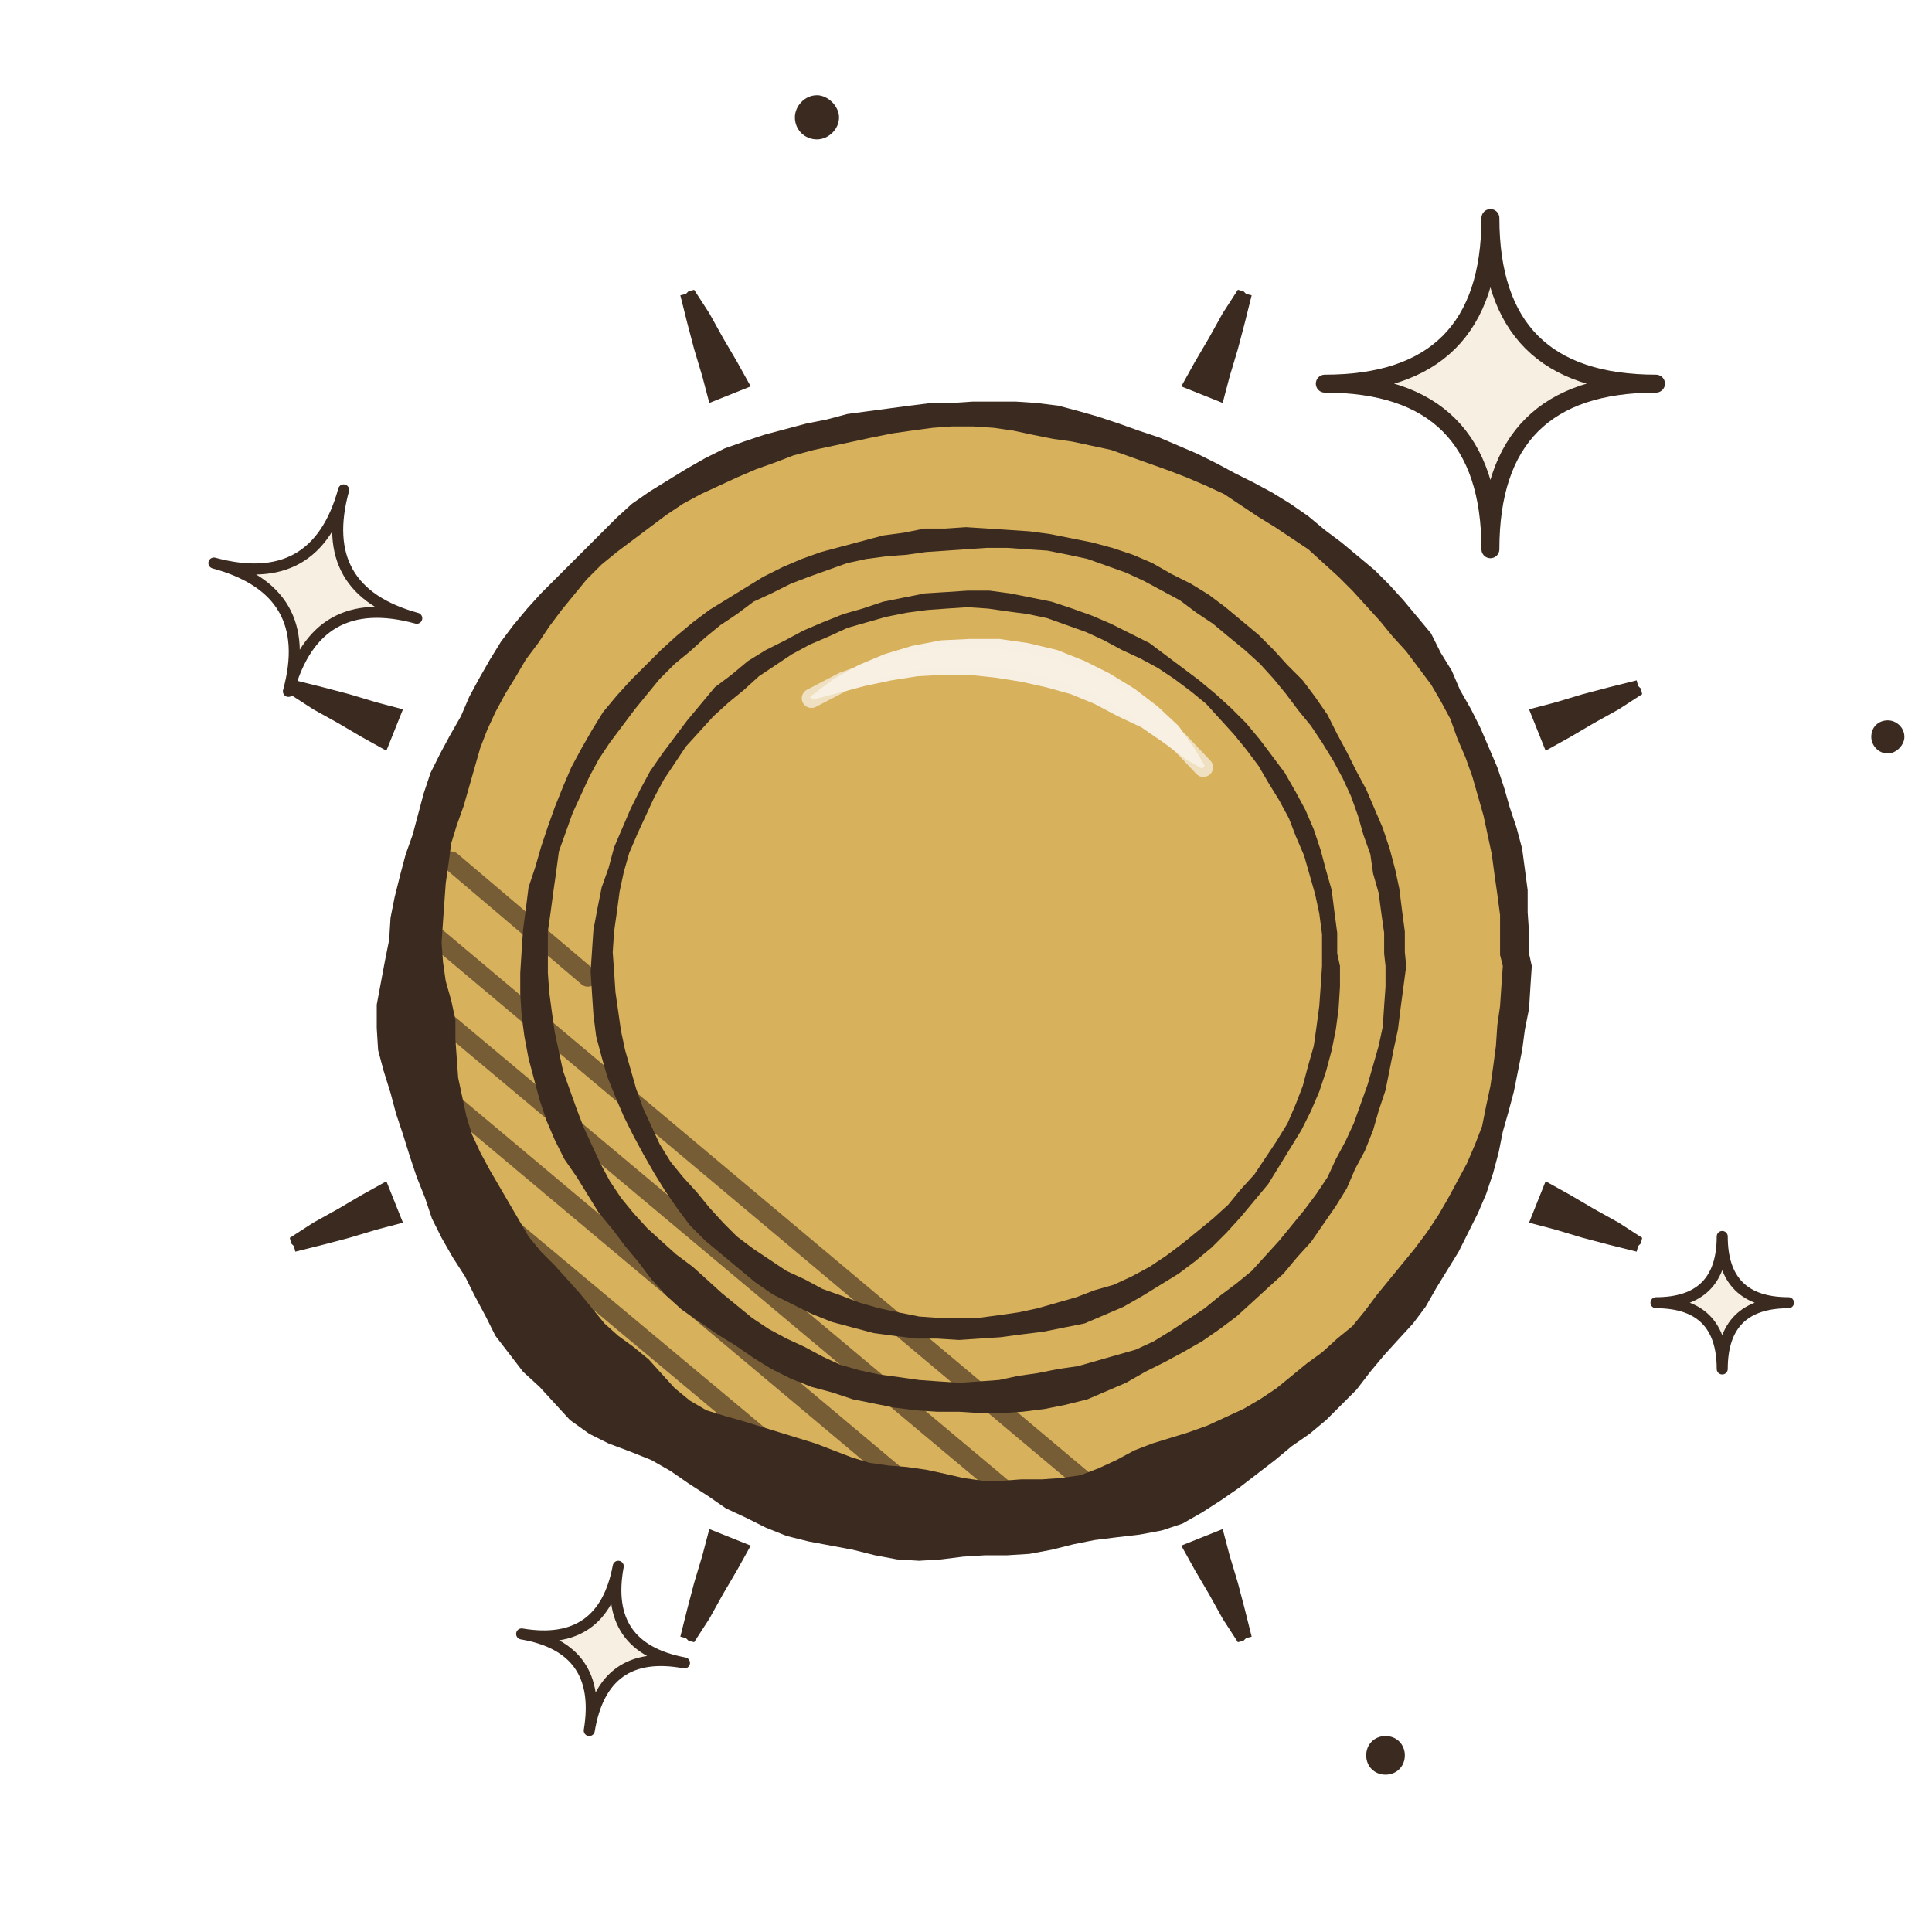
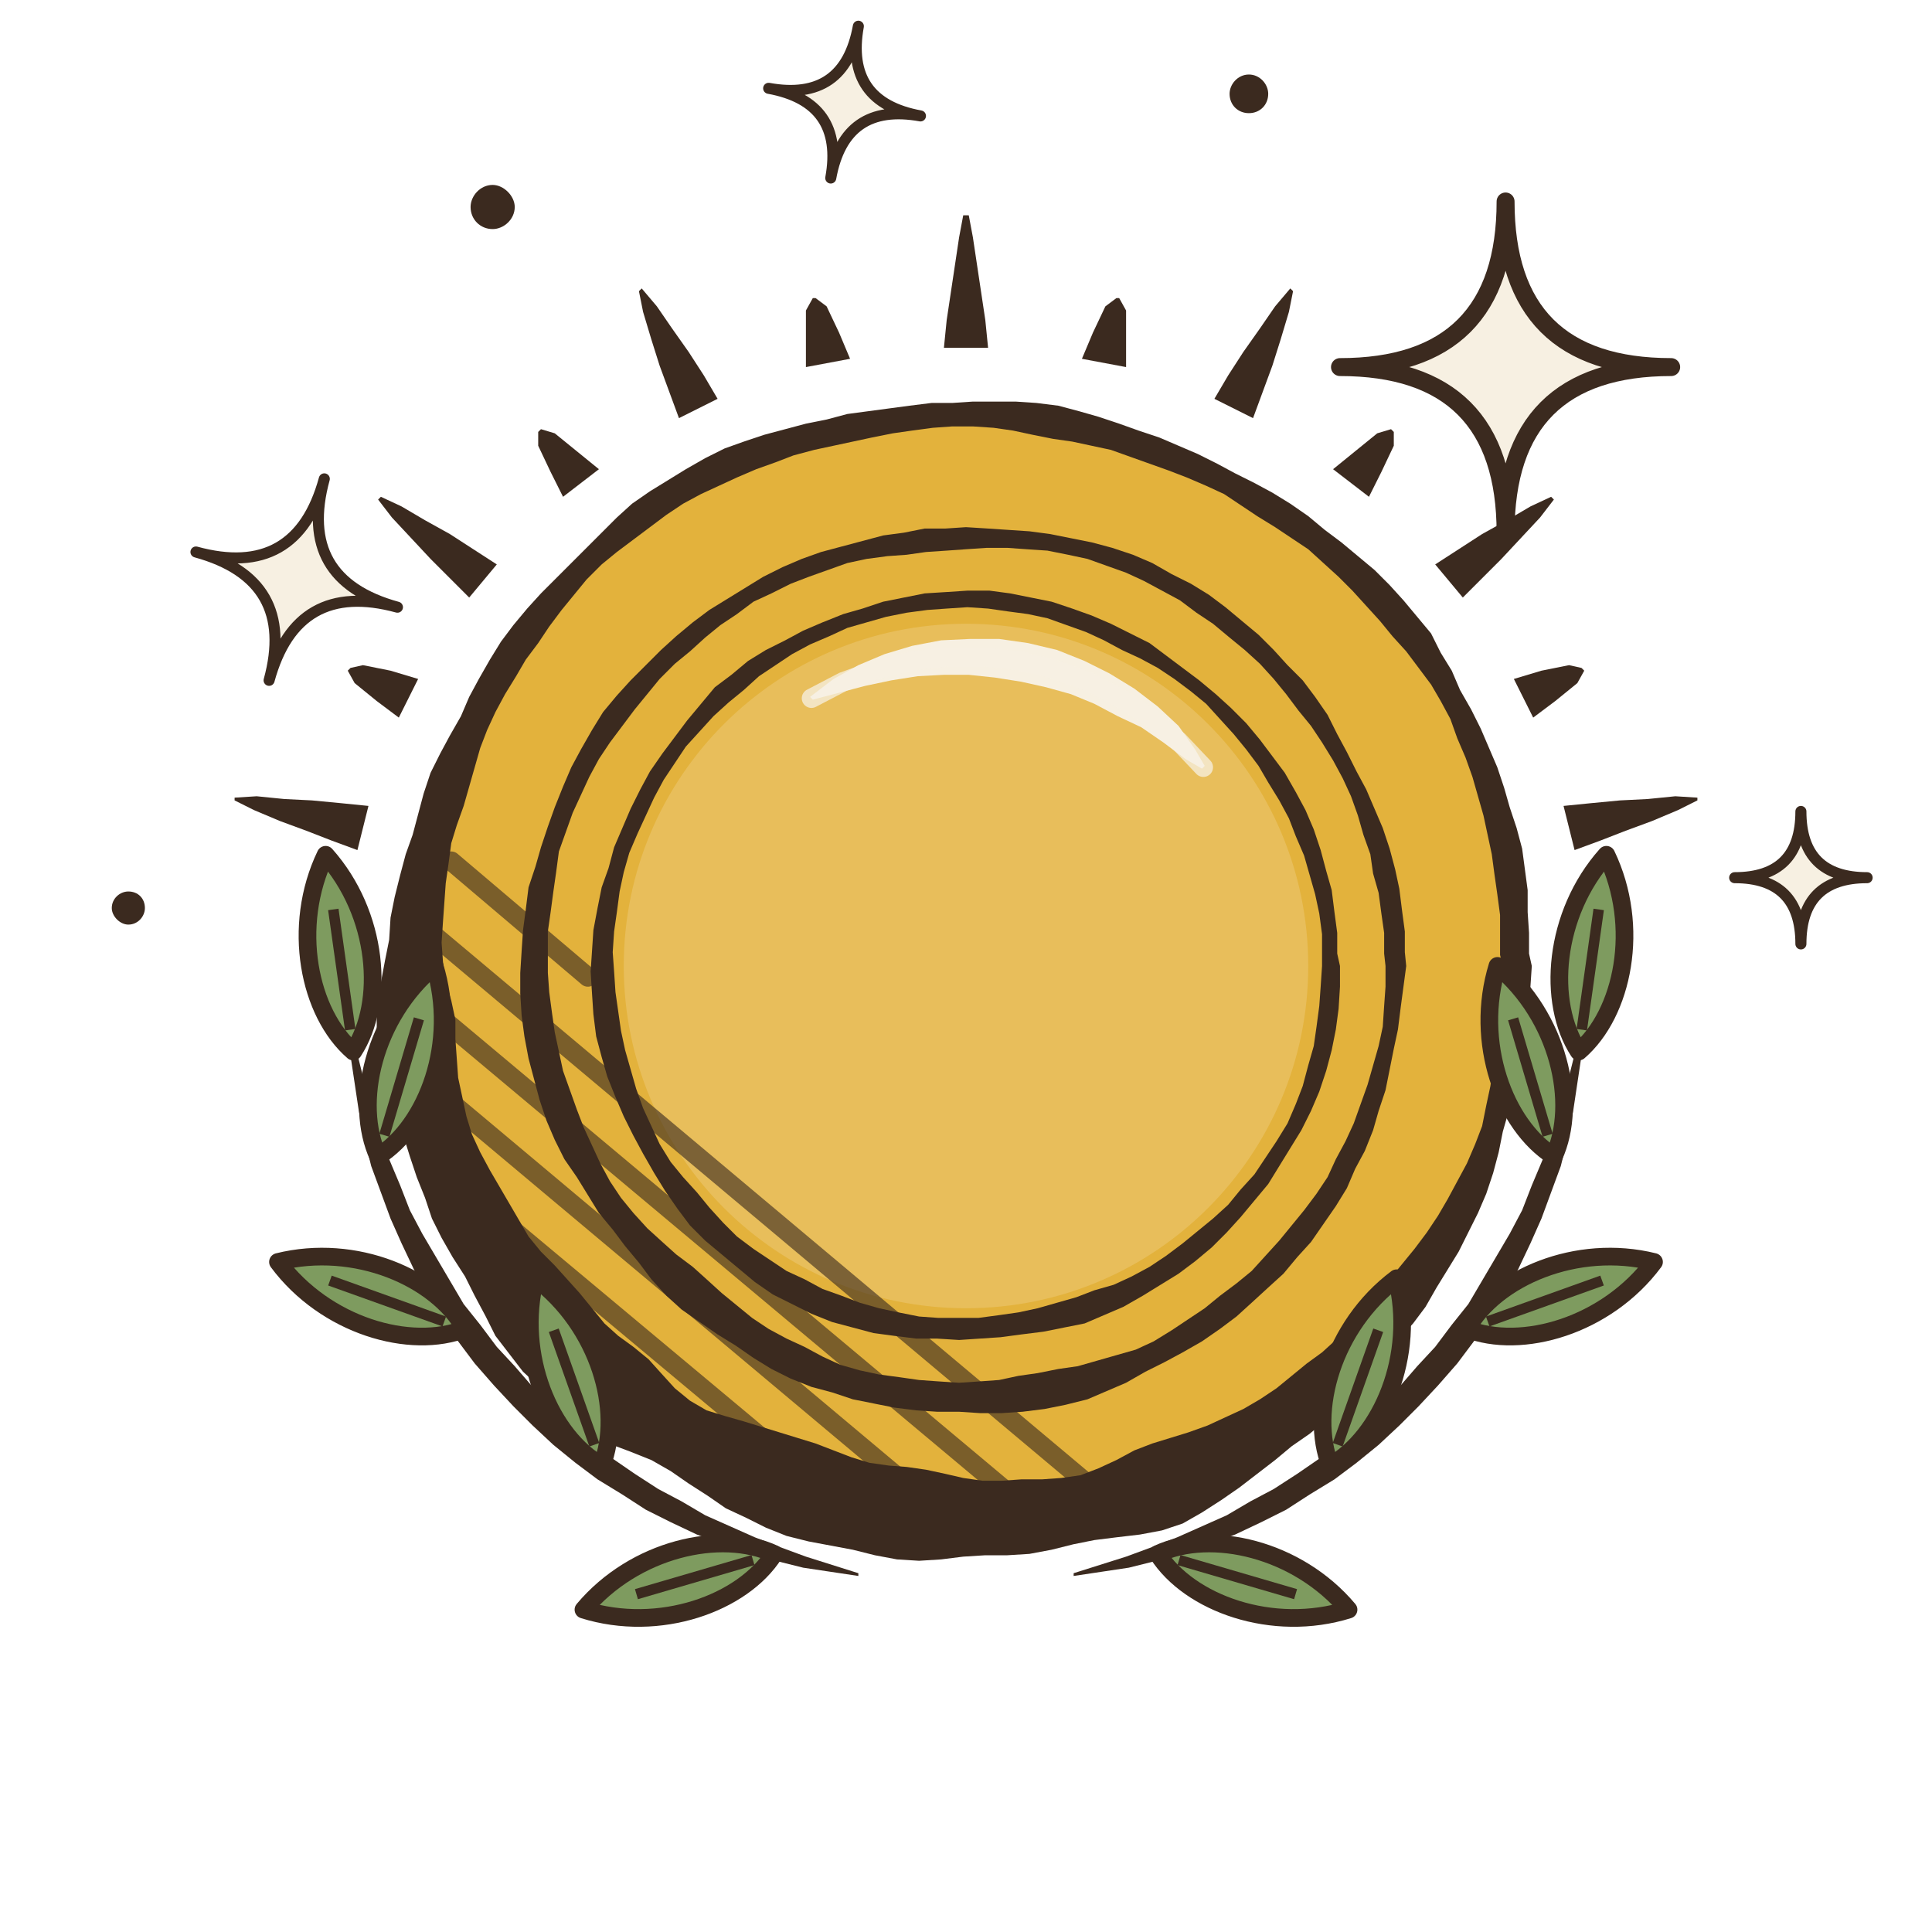
<svg xmlns="http://www.w3.org/2000/svg" viewBox="0 0 140 140" width="140" height="140">
-   <path d="M112 85.6L113.8 86.6L115.5 87.6L117.3 88.6L119 89.7L118.9 90.1L118.7 90.3L118.6 90.7L116.6 90.2L114.7 89.7L112.7 89.1L110.8 88.6Z" fill="#3B2A1F" />
-   <path d="M88.6 110.8L89.1 112.7L89.7 114.7L90.2 116.6L90.7 118.6L90.3 118.7L90.1 118.9L89.7 119L88.6 117.3L87.6 115.5L86.6 113.8L85.6 112Z" fill="#3B2A1F" />
-   <path d="M54.4 112L53.4 113.8L52.4 115.5L51.4 117.3L50.3 119L49.9 118.9L49.7 118.7L49.3 118.6L49.8 116.6L50.3 114.7L50.9 112.7L51.4 110.8Z" fill="#3B2A1F" />
-   <path d="M29.2 88.6L27.3 89.1L25.3 89.7L23.4 90.2L21.4 90.7L21.3 90.3L21.1 90.1L21 89.7L22.7 88.6L24.5 87.6L26.2 86.6L28 85.6Z" fill="#3B2A1F" />
-   <path d="M28 54.4L26.2 53.4L24.5 52.4L22.7 51.4L21 50.3L21.1 49.9L21.3 49.7L21.4 49.3L23.4 49.8L25.3 50.3L27.3 50.9L29.2 51.4Z" fill="#3B2A1F" />
-   <path d="M51.4 29.2L50.9 27.3L50.3 25.3L49.8 23.4L49.3 21.4L49.7 21.3L49.9 21.1L50.3 21L51.4 22.7L52.4 24.5L53.4 26.2L54.4 28Z" fill="#3B2A1F" />
-   <path d="M85.6 28L86.6 26.2L87.6 24.5L88.6 22.7L89.7 21L90.1 21.1L90.3 21.3L90.7 21.4L90.2 23.4L89.7 25.3L89.1 27.3L88.6 29.2Z" fill="#3B2A1F" />
-   <path d="M110.8 51.4L112.7 50.9L114.7 50.3L116.6 49.8L118.6 49.3L118.7 49.7L118.9 49.9L119 50.3L117.3 51.4L115.5 52.4L113.8 53.4L112 54.4Z" fill="#3B2A1F" />
-   <path d="M110 70C110 92.1 92.1 110 70 110C47.9 110 30 92.1 30 70C30 47.9 47.9 30 70 30C92.1 30 110 47.9 110 70Z" fill="#D8B15C" />
+   <path d="M110 70C110 92.1 92.1 110 70 110C47.9 110 30 92.1 30 70C30 47.9 47.9 30 70 30C92.1 30 110 47.9 110 70Z" fill="#E3B23C" />
+   <path d="M94.8 70C94.8 83.7 83.7 94.8 70 94.8C56.3 94.8 45.2 83.7 45.2 70C45.2 56.3 56.3 45.2 70 45.2C83.7 45.2 94.8 56.3 94.8 70Z" fill="#E8BE5B" />
  <path d="M32.7 62.4L42.6 70.8M31.6 67.9L78.9 107.6M31.3 73.2L73.8 108.8M32.7 79.9L66.8 108.5M34.5 86.9L59.4 107.7M40.6 96.5L49 103.5" fill="none" stroke="#3B2A1F" stroke-opacity="0.62" stroke-width="1.4" stroke-linecap="round" />
  <path d="M58.7 50.5L60.4 49.2L62.2 48.2L64.1 47.4L66.1 46.8L68.2 46.4L70.3 46.3L72.4 46.3L74.5 46.6L76.6 47.1L78.6 47.9L80.4 48.8L82.2 49.9L83.9 51.2L85.4 52.6L86.6 54.3L87.3 55.5L87.1 55.7L85.9 55L84.3 53.8L82.7 52.7L81 51.9L79.3 51L77.6 50.3L75.8 49.8L74 49.4L72.1 49.1L70.2 48.9L68.4 48.9L66.5 49L64.6 49.3L62.7 49.7L60.8 50.2L58.9 50.7Z" fill="#F7F0E2" />
  <path d="M58.8 50.6L61.1 49.4L63.6 48.5L66.1 47.9L68.7 47.6L71.3 47.6L73.9 47.9L76.4 48.5L78.9 49.4L81.2 50.6L83.4 52L85.4 53.7L87.2 55.6" fill="none" stroke="#F7F0E2" stroke-opacity="0.75" stroke-width="1.4" stroke-linecap="round" />
  <path d="M111 70L110.9 71.5L110.8 73.1L110.5 74.6L110.3 76.1L110 77.6L109.7 79.1L109.3 80.6L108.9 82L108.6 83.5L108.2 85L107.7 86.5L107.1 87.9L106.4 89.3L105.7 90.7L104.9 92L104.1 93.3L103.3 94.7L102.4 95.9L101.3 97.1L100.3 98.2L99.3 99.4L98.3 100.7L97.2 101.8L96.1 102.9L94.9 103.9L93.6 104.8L92.4 105.8L91.1 106.8L89.8 107.8L88.5 108.7L87.1 109.6L85.7 110.4L84.2 110.9L82.6 111.2L80.9 111.4L79.3 111.6L77.8 111.9L76.2 112.3L74.6 112.6L73 112.7L71.4 112.7L69.8 112.8L68.2 113L66.6 113.1L65 113L63.4 112.7L61.8 112.3L60.2 112L58.6 111.7L57 111.3L55.5 110.7L54.1 110L52.6 109.3L51.3 108.4L49.9 107.5L48.6 106.6L47.2 105.8L45.7 105.2L44.1 104.6L42.7 103.9L41.3 102.9L40.2 101.7L39.1 100.5L37.9 99.4L36.9 98.1L35.9 96.8L35.2 95.4L34.4 93.9L33.7 92.5L32.8 91.1L32 89.7L31.3 88.3L30.8 86.8L30.2 85.3L29.7 83.8L29.2 82.2L28.7 80.7L28.3 79.2L27.8 77.6L27.4 76.1L27.3 74.5L27.3 72.8L27.6 71.2L27.9 69.6L28.2 68.1L28.3 66.5L28.6 65L29 63.4L29.4 61.9L29.9 60.5L30.3 59L30.7 57.5L31.2 56L31.9 54.6L32.6 53.3L33.4 51.9L34 50.5L34.7 49.2L35.5 47.8L36.3 46.5L37.2 45.3L38.2 44.1L39.2 43L40.3 41.9L41.4 40.8L42.5 39.7L43.6 38.6L44.7 37.5L45.8 36.5L47.1 35.6L48.4 34.8L49.7 34L51.1 33.2L52.5 32.5L53.9 32L55.4 31.5L56.9 31.1L58.4 30.7L59.9 30.4L61.4 30L62.9 29.8L64.4 29.6L65.9 29.4L67.5 29.2L69 29.2L70.5 29.1L72.1 29.1L73.6 29.1L75.1 29.2L76.7 29.4L78.2 29.8L79.6 30.2L81.1 30.7L82.5 31.2L84 31.7L85.4 32.3L86.8 32.9L88.2 33.6L89.5 34.3L90.9 35L92.2 35.7L93.5 36.5L94.8 37.4L96 38.4L97.2 39.3L98.4 40.3L99.6 41.3L100.7 42.4L101.7 43.5L102.7 44.7L103.7 45.9L104.4 47.3L105.2 48.6L105.8 50L106.6 51.4L107.3 52.8L107.9 54.2L108.5 55.6L109 57.1L109.4 58.5L109.9 60L110.3 61.5L110.5 63L110.7 64.5L110.7 66.1L110.8 67.6L110.8 69.1ZM108.7 69.2L108.7 67.8L108.7 66.3L108.5 64.8L108.3 63.4L108.1 61.9L107.8 60.5L107.5 59.1L107.1 57.7L106.7 56.3L106.2 54.9L105.6 53.5L105.1 52.1L104.4 50.8L103.7 49.6L102.8 48.4L101.9 47.2L100.9 46.1L100 45L99 43.9L98 42.8L97 41.8L95.9 40.8L94.8 39.8L93.6 39L92.4 38.2L91.1 37.4L89.9 36.6L88.7 35.8L87.4 35.2L86 34.6L84.7 34.1L83.3 33.6L81.9 33.1L80.5 32.6L79.1 32.3L77.7 32L76.3 31.8L74.8 31.5L73.4 31.2L72 31L70.5 30.9L69 30.9L67.6 31L66.1 31.2L64.7 31.4L63.2 31.7L61.8 32L60.4 32.3L59 32.6L57.5 33L56.2 33.5L54.8 34L53.4 34.6L52.1 35.2L50.8 35.8L49.5 36.5L48.3 37.3L47.1 38.2L45.9 39.1L44.7 40L43.6 40.9L42.5 42L41.6 43.1L40.7 44.2L39.8 45.4L39 46.6L38.1 47.8L37.4 49L36.6 50.3L35.9 51.6L35.3 52.9L34.8 54.2L34.4 55.6L34 57L33.6 58.4L33.1 59.8L32.7 61.1L32.5 62.6L32.3 64L32.2 65.4L32.1 66.8L32 68.3L32.1 69.7L32.3 71.1L32.7 72.5L33 73.9L33 75.3L33.1 76.7L33.2 78.1L33.5 79.5L33.8 80.9L34.2 82.2L34.8 83.5L35.5 84.8L36.2 86L36.9 87.2L37.6 88.4L38.3 89.6L39.2 90.7L40.2 91.7L41.1 92.7L42 93.7L42.9 94.8L43.8 95.9L44.8 96.8L45.9 97.6L47 98.5L47.9 99.5L48.9 100.6L50 101.5L51.2 102.2L52.5 102.6L53.9 103L55.2 103.4L56.5 103.8L57.8 104.2L59.1 104.6L60.4 105.1L61.7 105.6L63 106L64.4 106.2L65.7 106.3L67.1 106.5L68.5 106.8L69.8 107.1L71.2 107.3L72.6 107.3L74 107.2L75.5 107.2L76.9 107.1L78.3 106.9L79.6 106.4L80.9 105.8L82.2 105.1L83.5 104.6L84.8 104.2L86.1 103.8L87.5 103.3L88.8 102.7L90.1 102.1L91.3 101.4L92.5 100.6L93.6 99.7L94.7 98.8L95.8 98L96.9 97L98 96.1L98.9 95L99.8 93.8L100.7 92.7L101.6 91.6L102.5 90.5L103.4 89.3L104.2 88.1L104.9 86.9L105.6 85.6L106.3 84.3L106.9 82.9L107.4 81.6L107.7 80.1L108 78.7L108.2 77.3L108.4 75.8L108.5 74.3L108.7 72.9L108.8 71.4L108.9 70Z" fill="#3B2A1F" />
  <path d="M101.9 70L101.7 71.5L101.5 73L101.3 74.6L101 76L100.7 77.5L100.4 79L99.9 80.5L99.5 81.9L98.9 83.4L98.2 84.7L97.6 86.1L96.8 87.4L95.9 88.7L95 90L94 91.1L93 92.3L91.9 93.3L90.7 94.4L89.6 95.4L88.4 96.3L87.1 97.2L85.7 98L84.4 98.7L83 99.4L81.6 100.2L80.2 100.8L78.8 101.4L77.2 101.8L75.7 102.1L74.1 102.3L72.6 102.4L71 102.4L69.5 102.3L67.9 102.3L66.4 102.2L64.8 102L63.3 101.7L61.8 101.4L60.3 100.9L58.8 100.5L57.3 99.9L55.9 99.2L54.6 98.4L53.3 97.5L52 96.7L50.7 95.8L49.4 94.9L48.3 93.9L47.2 92.7L46.3 91.5L45.3 90.3L44.4 89.1L43.4 87.9L42.6 86.6L41.8 85.3L40.9 84L40.2 82.6L39.6 81.2L39.1 79.7L38.7 78.2L38.3 76.7L38 75.1L37.8 73.6L37.7 72L37.7 70.5L37.8 68.9L37.9 67.4L38.1 65.9L38.3 64.3L38.8 62.8L39.2 61.4L39.7 59.9L40.2 58.5L40.8 57L41.4 55.6L42.1 54.3L42.9 52.9L43.7 51.6L44.7 50.4L45.7 49.3L46.8 48.2L47.9 47.1L49 46.1L50.2 45.1L51.4 44.2L52.7 43.4L54 42.6L55.3 41.8L56.7 41.1L58.1 40.5L59.5 40L61 39.6L62.5 39.2L64 38.8L65.5 38.6L67 38.3L68.5 38.3L70 38.2L71.6 38.3L73.1 38.4L74.6 38.5L76.1 38.7L77.6 39L79.1 39.3L80.6 39.7L82.1 40.2L83.5 40.8L84.9 41.6L86.3 42.3L87.6 43.1L88.8 44L90 45L91.2 46L92.3 47.1L93.3 48.2L94.4 49.3L95.3 50.5L96.2 51.8L96.9 53.2L97.6 54.5L98.3 55.9L99 57.2L99.6 58.6L100.2 60L100.7 61.5L101.1 63L101.4 64.4L101.6 66L101.8 67.5L101.8 69ZM100.3 69.1L100.3 67.6L100.1 66.2L99.9 64.7L99.5 63.3L99.3 61.9L98.8 60.5L98.4 59.1L97.9 57.7L97.3 56.4L96.6 55.1L95.8 53.8L95 52.6L94.1 51.5L93.2 50.3L92.3 49.2L91.3 48.1L90.2 47.1L89.1 46.2L87.9 45.2L86.7 44.4L85.5 43.5L84.2 42.8L82.9 42.1L81.6 41.5L80.2 41L78.8 40.5L77.4 40.2L75.9 39.9L74.4 39.8L73 39.7L71.5 39.7L70 39.8L68.6 39.9L67.1 40L65.7 40.2L64.3 40.3L62.8 40.5L61.4 40.8L60 41.3L58.6 41.8L57.3 42.3L55.9 43L54.6 43.6L53.4 44.5L52.2 45.3L51.1 46.2L50 47.2L48.9 48.1L47.8 49.2L46.9 50.3L46 51.4L45.1 52.6L44.2 53.8L43.4 55L42.7 56.3L42.1 57.6L41.5 58.9L41 60.3L40.5 61.7L40.3 63.2L40.1 64.6L39.9 66.1L39.7 67.5L39.7 69L39.7 70.5L39.8 71.9L40 73.4L40.2 74.8L40.5 76.2L40.8 77.6L41.3 79L41.8 80.4L42.3 81.7L42.9 83L43.5 84.3L44.2 85.6L45 86.8L45.9 87.9L46.9 89L48 90L49 90.9L50.2 91.8L51.2 92.7L52.3 93.7L53.4 94.6L54.5 95.5L55.7 96.3L57 97L58.3 97.6L59.6 98.3L60.9 98.9L62.3 99.3L63.7 99.6L65.2 99.8L66.6 100L68 100.1L69.5 100.2L71 100.1L72.4 100L73.8 99.7L75.2 99.5L76.7 99.2L78.1 99L79.5 98.6L80.9 98.2L82.3 97.8L83.6 97.2L84.9 96.4L86.1 95.6L87.3 94.8L88.4 93.9L89.6 93L90.7 92.1L91.7 91L92.7 89.9L93.6 88.8L94.5 87.7L95.4 86.5L96.2 85.3L96.8 84L97.5 82.7L98.1 81.4L98.6 80L99.1 78.6L99.5 77.2L99.9 75.8L100.2 74.4L100.3 72.9L100.4 71.5L100.4 70Z" fill="#3B2A1F" />
  <path d="M97.1 70L97.1 71.5L97 73.1L96.8 74.6L96.5 76.1L96.1 77.6L95.6 79.1L95 80.5L94.3 81.9L93.5 83.2L92.7 84.5L91.9 85.8L90.9 87L89.9 88.2L88.9 89.3L87.8 90.4L86.6 91.4L85.4 92.3L84.1 93.1L82.8 93.9L81.4 94.7L80 95.3L78.6 95.9L77.1 96.2L75.6 96.5L74 96.7L72.5 96.9L71 97L69.5 97.1L67.9 97L66.4 97L64.8 96.8L63.3 96.6L61.8 96.2L60.3 95.8L58.8 95.2L57.4 94.5L56 93.8L54.7 92.9L53.5 91.9L52.3 90.9L51.1 89.9L50 88.8L49.1 87.6L48.2 86.3L47.4 85L46.6 83.6L45.9 82.3L45.2 80.9L44.6 79.5L44 78L43.6 76.6L43.2 75.1L43 73.5L42.9 72L42.8 70.4L42.9 68.9L43 67.4L43.3 65.8L43.6 64.3L44.1 62.9L44.5 61.4L45.1 60L45.7 58.6L46.4 57.2L47.1 55.9L48 54.6L48.9 53.4L49.8 52.2L50.8 51L51.8 49.8L53 48.9L54.2 47.9L55.5 47.1L56.9 46.4L58.2 45.7L59.6 45.1L61.1 44.5L62.5 44.1L64 43.6L65.5 43.3L67 43L68.6 42.9L70.1 42.8L71.7 42.8L73.2 43L74.7 43.3L76.2 43.6L77.7 44.1L79.1 44.6L80.5 45.2L81.9 45.9L83.3 46.6L84.5 47.5L85.7 48.4L86.9 49.3L88.1 50.3L89.2 51.3L90.3 52.4L91.3 53.6L92.2 54.8L93.1 56L93.9 57.4L94.6 58.7L95.2 60.1L95.7 61.6L96.1 63.1L96.5 64.5L96.7 66.1L96.9 67.6L96.9 69.1ZM95.8 69.2L95.8 67.7L95.6 66.2L95.3 64.8L94.9 63.4L94.5 62L93.9 60.6L93.4 59.3L92.7 58L91.9 56.7L91.2 55.5L90.3 54.3L89.4 53.2L88.4 52.1L87.4 51L86.3 50.1L85.1 49.2L83.9 48.4L82.6 47.7L81.3 47.1L80 46.4L78.7 45.8L77.3 45.3L75.9 44.8L74.5 44.5L73 44.3L71.6 44.1L70.1 44L68.6 44.1L67.2 44.2L65.7 44.4L64.2 44.7L62.8 45.1L61.4 45.5L60.1 46.1L58.7 46.7L57.4 47.4L56.2 48.2L55 49L53.9 50L52.8 50.9L51.7 51.9L50.7 53L49.7 54.1L48.9 55.3L48.1 56.5L47.4 57.8L46.8 59.1L46.2 60.4L45.6 61.8L45.2 63.2L44.9 64.6L44.7 66.1L44.5 67.5L44.4 69L44.5 70.4L44.6 71.9L44.8 73.3L45 74.7L45.3 76.1L45.7 77.5L46.1 78.9L46.6 80.3L47.2 81.6L47.8 82.9L48.6 84.2L49.5 85.3L50.5 86.4L51.4 87.5L52.4 88.6L53.4 89.6L54.6 90.5L55.8 91.3L57 92.1L58.3 92.7L59.6 93.4L61 93.9L62.3 94.4L63.7 94.8L65.1 95.1L66.6 95.4L68 95.5L69.5 95.5L70.9 95.5L72.4 95.3L73.8 95.1L75.2 94.8L76.6 94.4L78 94L79.3 93.5L80.7 93.1L82 92.5L83.3 91.8L84.5 91L85.7 90.1L86.8 89.2L87.9 88.3L89 87.3L89.9 86.2L90.9 85.1L91.7 83.9L92.5 82.7L93.3 81.4L93.9 80L94.4 78.7L94.8 77.2L95.2 75.8L95.4 74.4L95.6 72.9L95.7 71.5L95.8 70Z" fill="#3B2A1F" />
-   <path d="M120 27.8Q108 27.8 108 39.8Q108 27.8 96 27.8Q108 27.8 108 15.8Q108 27.8 120 27.8Z" fill="#F7F0E2" />
-   <path d="M120 27.8Q108 27.8 108 39.8Q108 27.8 96 27.8Q108 27.8 108 15.8Q108 27.8 120 27.8Z" fill="none" stroke="#3B2A1F" stroke-width="1.3" stroke-linejoin="round" />
-   <path d="M30.2 44.8Q22.9 42.8 20.9 50.1Q22.9 42.8 15.5 40.8Q22.9 42.8 24.9 35.5Q22.9 42.8 30.2 44.8Z" fill="#F7F0E2" />
-   <path d="M30.2 44.8Q22.9 42.8 20.9 50.1Q22.9 42.8 15.5 40.8Q22.9 42.8 24.9 35.5Q22.9 42.8 30.2 44.8Z" fill="none" stroke="#3B2A1F" stroke-width="0.8" stroke-linejoin="round" />
-   <path d="M49.6 120.5Q43.7 119.4 42.7 125.4Q43.7 119.4 37.8 118.4Q43.7 119.4 44.8 113.5Q43.7 119.4 49.6 120.5Z" fill="#F7F0E2" />
-   <path d="M49.6 120.5Q43.7 119.4 42.7 125.4Q43.7 119.4 37.8 118.4Q43.7 119.4 44.8 113.5Q43.7 119.4 49.6 120.5Z" fill="none" stroke="#3B2A1F" stroke-width="0.8" stroke-linejoin="round" />
-   <path d="M129.6 94.4Q124.8 94.4 124.8 99.2Q124.8 94.4 120 94.4Q124.8 94.4 124.8 89.6Q124.8 94.4 129.6 94.4Z" fill="#F7F0E2" />
-   <path d="M129.6 94.4Q124.8 94.4 124.8 99.2Q124.8 94.4 120 94.4Q124.8 94.4 124.8 89.6Q124.8 94.4 129.6 94.4Z" fill="none" stroke="#3B2A1F" stroke-width="0.8" stroke-linejoin="round" />
-   <path d="M60.8 8.5C60.8 9.4 60 10.1 59.2 10.1C58.3 10.1 57.6 9.4 57.6 8.5C57.6 7.7 58.3 6.9 59.2 6.9C60 6.9 60.8 7.7 60.8 8.5Z" fill="#3B2A1F" />
-   <path d="M101.8 127.2C101.8 128 101.2 128.6 100.4 128.6C99.6 128.6 99 128 99 127.2C99 126.4 99.6 125.8 100.4 125.8C101.2 125.8 101.8 126.4 101.8 127.2Z" fill="#3B2A1F" />
-   <path d="M138 53.4C138 54 137.4 54.6 136.8 54.6C136.1 54.6 135.6 54 135.6 53.4C135.6 52.7 136.1 52.2 136.8 52.2C137.4 52.2 138 52.7 138 53.4Z" fill="#3B2A1F" />
+   <path d="M25.9 61.6L24 60.9L22.2 60.2L20.3 59.5L18.4 58.7L17 58L17 57.8L18.6 57.7L20.6 57.9L22.6 58L24.7 58.2L26.7 58.4Z" fill="#3B2A1F" />
+   <path d="M28.9 52L27.3 50.8L25.7 49.5L25.2 48.6L25.4 48.4L26.3 48.2L28.3 48.6L30.3 49.2Z" fill="#3B2A1F" />
+   <path d="M34 43.3L32.6 41.9L31.2 40.5L29.8 39L28.4 37.5L27.4 36.2L27.6 36L29.1 36.7L30.8 37.7L32.6 38.7L34.3 39.8L36 40.9Z" fill="#3B2A1F" />
+   <path d="M40.8 36L39.9 34.2L39 32.3L39 31.3L39.2 31.1L40.2 31.4L41.8 32.7L43.4 34Z" fill="#3B2A1F" />
+   <path d="M49.2 30.3L48.5 28.4L47.8 26.5L47.2 24.6L46.6 22.6L46.3 21.1L46.5 20.9L47.6 22.2L48.7 23.8L49.9 25.5L51 27.2L52 28.9Z" fill="#3B2A1F" />
+   <path d="M58.4 26.6L58.4 24.6L58.4 22.5L58.9 21.6L59.1 21.6L59.9 22.2L60.8 24.1L61.6 26Z" fill="#3B2A1F" />
+   <path d="M68.4 25.2L68.6 23.2L68.9 21.2L69.2 19.2L69.5 17.2L69.8 15.6L70.2 15.6L70.5 17.2L70.8 19.2L71.1 21.2L71.4 23.2L71.6 25.2Z" fill="#3B2A1F" />
+   <path d="M78.4 26L79.2 24.1L80.1 22.2L80.9 21.6L81.1 21.6L81.6 22.5L81.6 24.6L81.6 26.6Z" fill="#3B2A1F" />
+   <path d="M88 28.9L89 27.2L90.1 25.5L91.3 23.8L92.4 22.2L93.5 20.9L93.7 21.1L93.4 22.6L92.8 24.6L92.2 26.5L91.5 28.4L90.8 30.3Z" fill="#3B2A1F" />
+   <path d="M96.6 34L98.2 32.7L99.8 31.4L100.8 31.1L101 31.3L101 32.3L100.1 34.2L99.2 36Z" fill="#3B2A1F" />
+   <path d="M104 40.9L105.7 39.8L107.4 38.7L109.2 37.7L110.9 36.7L112.4 36L112.6 36.2L111.6 37.5L110.2 39L108.8 40.5L107.4 41.9L106 43.3Z" fill="#3B2A1F" />
+   <path d="M109.7 49.2L111.7 48.6L113.7 48.2L114.6 48.4L114.8 48.6L114.3 49.5L112.7 50.8L111.1 52Z" fill="#3B2A1F" />
+   <path d="M113.3 58.4L115.3 58.2L117.4 58L119.4 57.9L121.4 57.7L123 57.8L123 58L121.6 58.7L119.7 59.5L117.8 60.2L116 60.9L114.1 61.6Z" fill="#3B2A1F" />
+   <path d="M62.2 114.2L60.2 113.9L58.2 113.6L56.2 113.1L54.3 112.6L52.4 111.9L50.5 111.2L48.6 110.3L46.8 109.4L45.1 108.3L43.3 107.2L41.7 106L40.1 104.7L38.6 103.3L37.2 101.9L35.8 100.4L34.4 98.8L33.2 97.2L32 95.5L31 93.8L30 92L29.1 90.1L28.3 88.3L27.6 86.4L26.9 84.5L26.4 82.5L26 80.5L25.7 78.5L25.4 76.5L25.5 76.2L25.7 76.2L25.9 76.4L26.4 78.4L26.9 80.3L27.6 82.2L28.2 84L29 85.9L29.7 87.7L30.6 89.4L31.6 91.1L32.6 92.8L33.6 94.5L34.8 96L36 97.6L37.3 99L38.6 100.5L40 101.8L41.4 103.2L42.9 104.5L44.4 105.7L46 106.8L47.7 107.9L49.4 108.8L51.1 109.8L52.9 110.6L54.7 111.4L56.5 112.1L58.4 112.8L60.3 113.4L62.2 114Z" fill="#3B2A1F" />
+   <g transform="translate(56.1 112.6) rotate(163.7) scale(0.4)">
+     <path d="M0 0C8 -7 24 -8 36 0C24 8 8 7 0 0Z" fill="#7E9B5F" />
+     <path d="M0 0C8 -7 24 -8 36 0C24 8 8 7 0 0Z" fill="none" stroke="#3B2A1F" stroke-width="3.2" stroke-linejoin="round" />
+     <path d="M4 0L26 0" stroke="#3B2A1F" stroke-width="1.9" />
+   </g>
+   <g transform="translate(43.6 106.2) rotate(-109.5) scale(0.4)">
+     <path d="M0 0C8 -7 24 -8 36 0C24 8 8 7 0 0Z" fill="#7E9B5F" />
+     <path d="M0 0C8 -7 24 -8 36 0C24 8 8 7 0 0Z" fill="none" stroke="#3B2A1F" stroke-width="3.2" stroke-linejoin="round" />
+     <path d="M4 0L26 0" stroke="#3B2A1F" stroke-width="1.9" />
+   </g>
+   <g transform="translate(33.7 96.3) rotate(-160.3) scale(0.4)">
+     <path d="M0 0C8 -7 24 -8 36 0C24 8 8 7 0 0Z" fill="#7E9B5F" />
+     <path d="M0 0C8 -7 24 -8 36 0C24 8 8 7 0 0Z" fill="none" stroke="#3B2A1F" stroke-width="3.2" stroke-linejoin="round" />
+     <path d="M4 0L26 0" stroke="#3B2A1F" stroke-width="1.9" />
+   </g>
+   <g transform="translate(27.4 83.8) rotate(-73.5) scale(0.4)">
+     <path d="M0 0C8 -7 24 -8 36 0C24 8 8 7 0 0Z" fill="#7E9B5F" />
+     <path d="M0 0C8 -7 24 -8 36 0C24 8 8 7 0 0Z" fill="none" stroke="#3B2A1F" stroke-width="3.2" stroke-linejoin="round" />
+     <path d="M4 0L26 0" stroke="#3B2A1F" stroke-width="1.9" />
+   </g>
+   <g transform="translate(25.6 76.2) rotate(-98) scale(0.4)">
+     <path d="M0 0C8 -7 24 -8 36 0C24 8 8 7 0 0Z" fill="#7E9B5F" />
+     <path d="M0 0C8 -7 24 -8 36 0C24 8 8 7 0 0Z" fill="none" stroke="#3B2A1F" stroke-width="3.2" stroke-linejoin="round" />
+     <path d="M4 0L26 0" stroke="#3B2A1F" stroke-width="1.9" />
+   </g>
+   <path d="M77.8 114L79.7 113.4L81.6 112.8L83.5 112.1L85.3 111.4L87.1 110.6L88.9 109.8L90.6 108.8L92.3 107.9L94 106.8L95.6 105.7L97.1 104.5L98.6 103.2L100 101.8L101.4 100.5L102.7 99L104 97.6L105.2 96L106.4 94.5L107.4 92.8L108.4 91.1L109.4 89.4L110.3 87.7L111 85.9L111.8 84L112.4 82.2L113.1 80.3L113.6 78.4L114.1 76.4L114.3 76.2L114.5 76.2L114.6 76.5L114.3 78.5L114 80.5L113.6 82.5L113.1 84.5L112.4 86.4L111.7 88.3L110.9 90.1L110 92L109 93.8L108 95.5L106.8 97.2L105.6 98.8L104.2 100.4L102.8 101.9L101.4 103.3L99.9 104.7L98.3 106L96.7 107.2L94.9 108.3L93.2 109.4L91.4 110.3L89.5 111.2L87.6 111.9L85.7 112.6L83.8 113.1L81.8 113.6L79.8 113.9L77.8 114.2Z" fill="#3B2A1F" />
+   <g transform="translate(83.9 112.6) rotate(16.3) scale(0.4)">
+     <path d="M0 0C8 -7 24 -8 36 0C24 8 8 7 0 0Z" fill="#7E9B5F" />
+     <path d="M0 0C8 -7 24 -8 36 0C24 8 8 7 0 0Z" fill="none" stroke="#3B2A1F" stroke-width="3.2" stroke-linejoin="round" />
+     <path d="M4 0L26 0" stroke="#3B2A1F" stroke-width="1.9" />
+   </g>
+   <g transform="translate(96.4 106.2) rotate(-70.5) scale(0.4)">
+     <path d="M0 0C8 -7 24 -8 36 0C24 8 8 7 0 0Z" fill="#7E9B5F" />
+     <path d="M0 0C8 -7 24 -8 36 0C24 8 8 7 0 0Z" fill="none" stroke="#3B2A1F" stroke-width="3.2" stroke-linejoin="round" />
+     <path d="M4 0L26 0" stroke="#3B2A1F" stroke-width="1.9" />
+   </g>
+   <g transform="translate(106.3 96.3) rotate(-19.7) scale(0.4)">
+     <path d="M0 0C8 -7 24 -8 36 0C24 8 8 7 0 0Z" fill="#7E9B5F" />
+     <path d="M0 0C8 -7 24 -8 36 0C24 8 8 7 0 0Z" fill="none" stroke="#3B2A1F" stroke-width="3.2" stroke-linejoin="round" />
+     <path d="M4 0L26 0" stroke="#3B2A1F" stroke-width="1.9" />
+   </g>
+   <g transform="translate(112.6 83.8) rotate(-106.5) scale(0.4)">
+     <path d="M0 0C8 -7 24 -8 36 0C24 8 8 7 0 0Z" fill="#7E9B5F" />
+     <path d="M0 0C8 -7 24 -8 36 0C24 8 8 7 0 0Z" fill="none" stroke="#3B2A1F" stroke-width="3.2" stroke-linejoin="round" />
+     <path d="M4 0L26 0" stroke="#3B2A1F" stroke-width="1.9" />
+   </g>
+   <g transform="translate(114.4 76.2) rotate(-82) scale(0.4)">
+     <path d="M0 0C8 -7 24 -8 36 0C24 8 8 7 0 0Z" fill="#7E9B5F" />
+     <path d="M0 0C8 -7 24 -8 36 0C24 8 8 7 0 0Z" fill="none" stroke="#3B2A1F" stroke-width="3.2" stroke-linejoin="round" />
+     <path d="M4 0L26 0" stroke="#3B2A1F" stroke-width="1.9" />
+   </g>
+   <path d="M121.1 26.6Q109.1 26.6 109.1 38.6Q109.1 26.6 97.1 26.6Q109.1 26.6 109.1 14.6Q109.1 26.6 121.1 26.6Z" fill="#F7F0E2" />
+   <path d="M121.1 26.6Q109.1 26.6 109.1 38.6Q109.1 26.6 97.1 26.6Q109.1 26.6 109.1 14.6Q109.1 26.6 121.1 26.6Z" fill="none" stroke="#3B2A1F" stroke-width="1.3" stroke-linejoin="round" />
+   <path d="M28.8 44Q21.5 42 19.5 49.3Q21.5 42 14.2 40Q21.5 42 23.5 34.7Q21.5 42 28.8 44Z" fill="#F7F0E2" />
+   <path d="M28.8 44Q21.5 42 19.5 49.3Q21.5 42 14.2 40Q21.5 42 23.5 34.7Q21.5 42 28.8 44Z" fill="none" stroke="#3B2A1F" stroke-width="0.8" stroke-linejoin="round" />
+   <path d="M66.7 8.4Q61.2 7.4 60.2 12.9Q61.2 7.4 55.7 6.4Q61.2 7.4 62.2 1.9Q61.2 7.4 66.7 8.4Z" fill="#F7F0E2" />
+   <path d="M66.7 8.4Q61.2 7.4 60.2 12.9Q61.2 7.4 55.7 6.4Q61.2 7.4 62.2 1.9Q61.2 7.4 66.7 8.4Z" fill="none" stroke="#3B2A1F" stroke-width="0.8" stroke-linejoin="round" />
+   <path d="M135.3 63.6Q130.5 63.6 130.5 68.4Q130.5 63.6 125.7 63.6Q130.5 63.6 130.5 58.8Q130.5 63.6 135.3 63.6Z" fill="#F7F0E2" />
+   <path d="M135.3 63.6Q130.5 63.6 130.5 68.4Q130.5 63.6 125.7 63.6Q130.5 63.6 130.5 58.8Q130.5 63.6 135.3 63.6Z" fill="none" stroke="#3B2A1F" stroke-width="0.8" stroke-linejoin="round" />
+   <path d="M37.3 15C37.3 15.9 36.5 16.6 35.7 16.6C34.8 16.6 34.1 15.9 34.1 15C34.1 14.2 34.8 13.4 35.7 13.4C36.5 13.4 37.3 14.2 37.3 15Z" fill="#3B2A1F" />
+   <path d="M91.9 6.8C91.9 7.6 91.3 8.2 90.5 8.2C89.7 8.2 89.1 7.6 89.1 6.8C89.1 6.1 89.7 5.4 90.5 5.4C91.3 5.4 91.9 6.1 91.9 6.8Z" fill="#3B2A1F" />
+   <path d="M10.5 65.8C10.5 66.4 10 67 9.3 67C8.7 67 8.1 66.4 8.1 65.8C8.1 65.1 8.7 64.6 9.3 64.6C10 64.6 10.5 65.1 10.5 65.8Z" fill="#3B2A1F" />
</svg>
